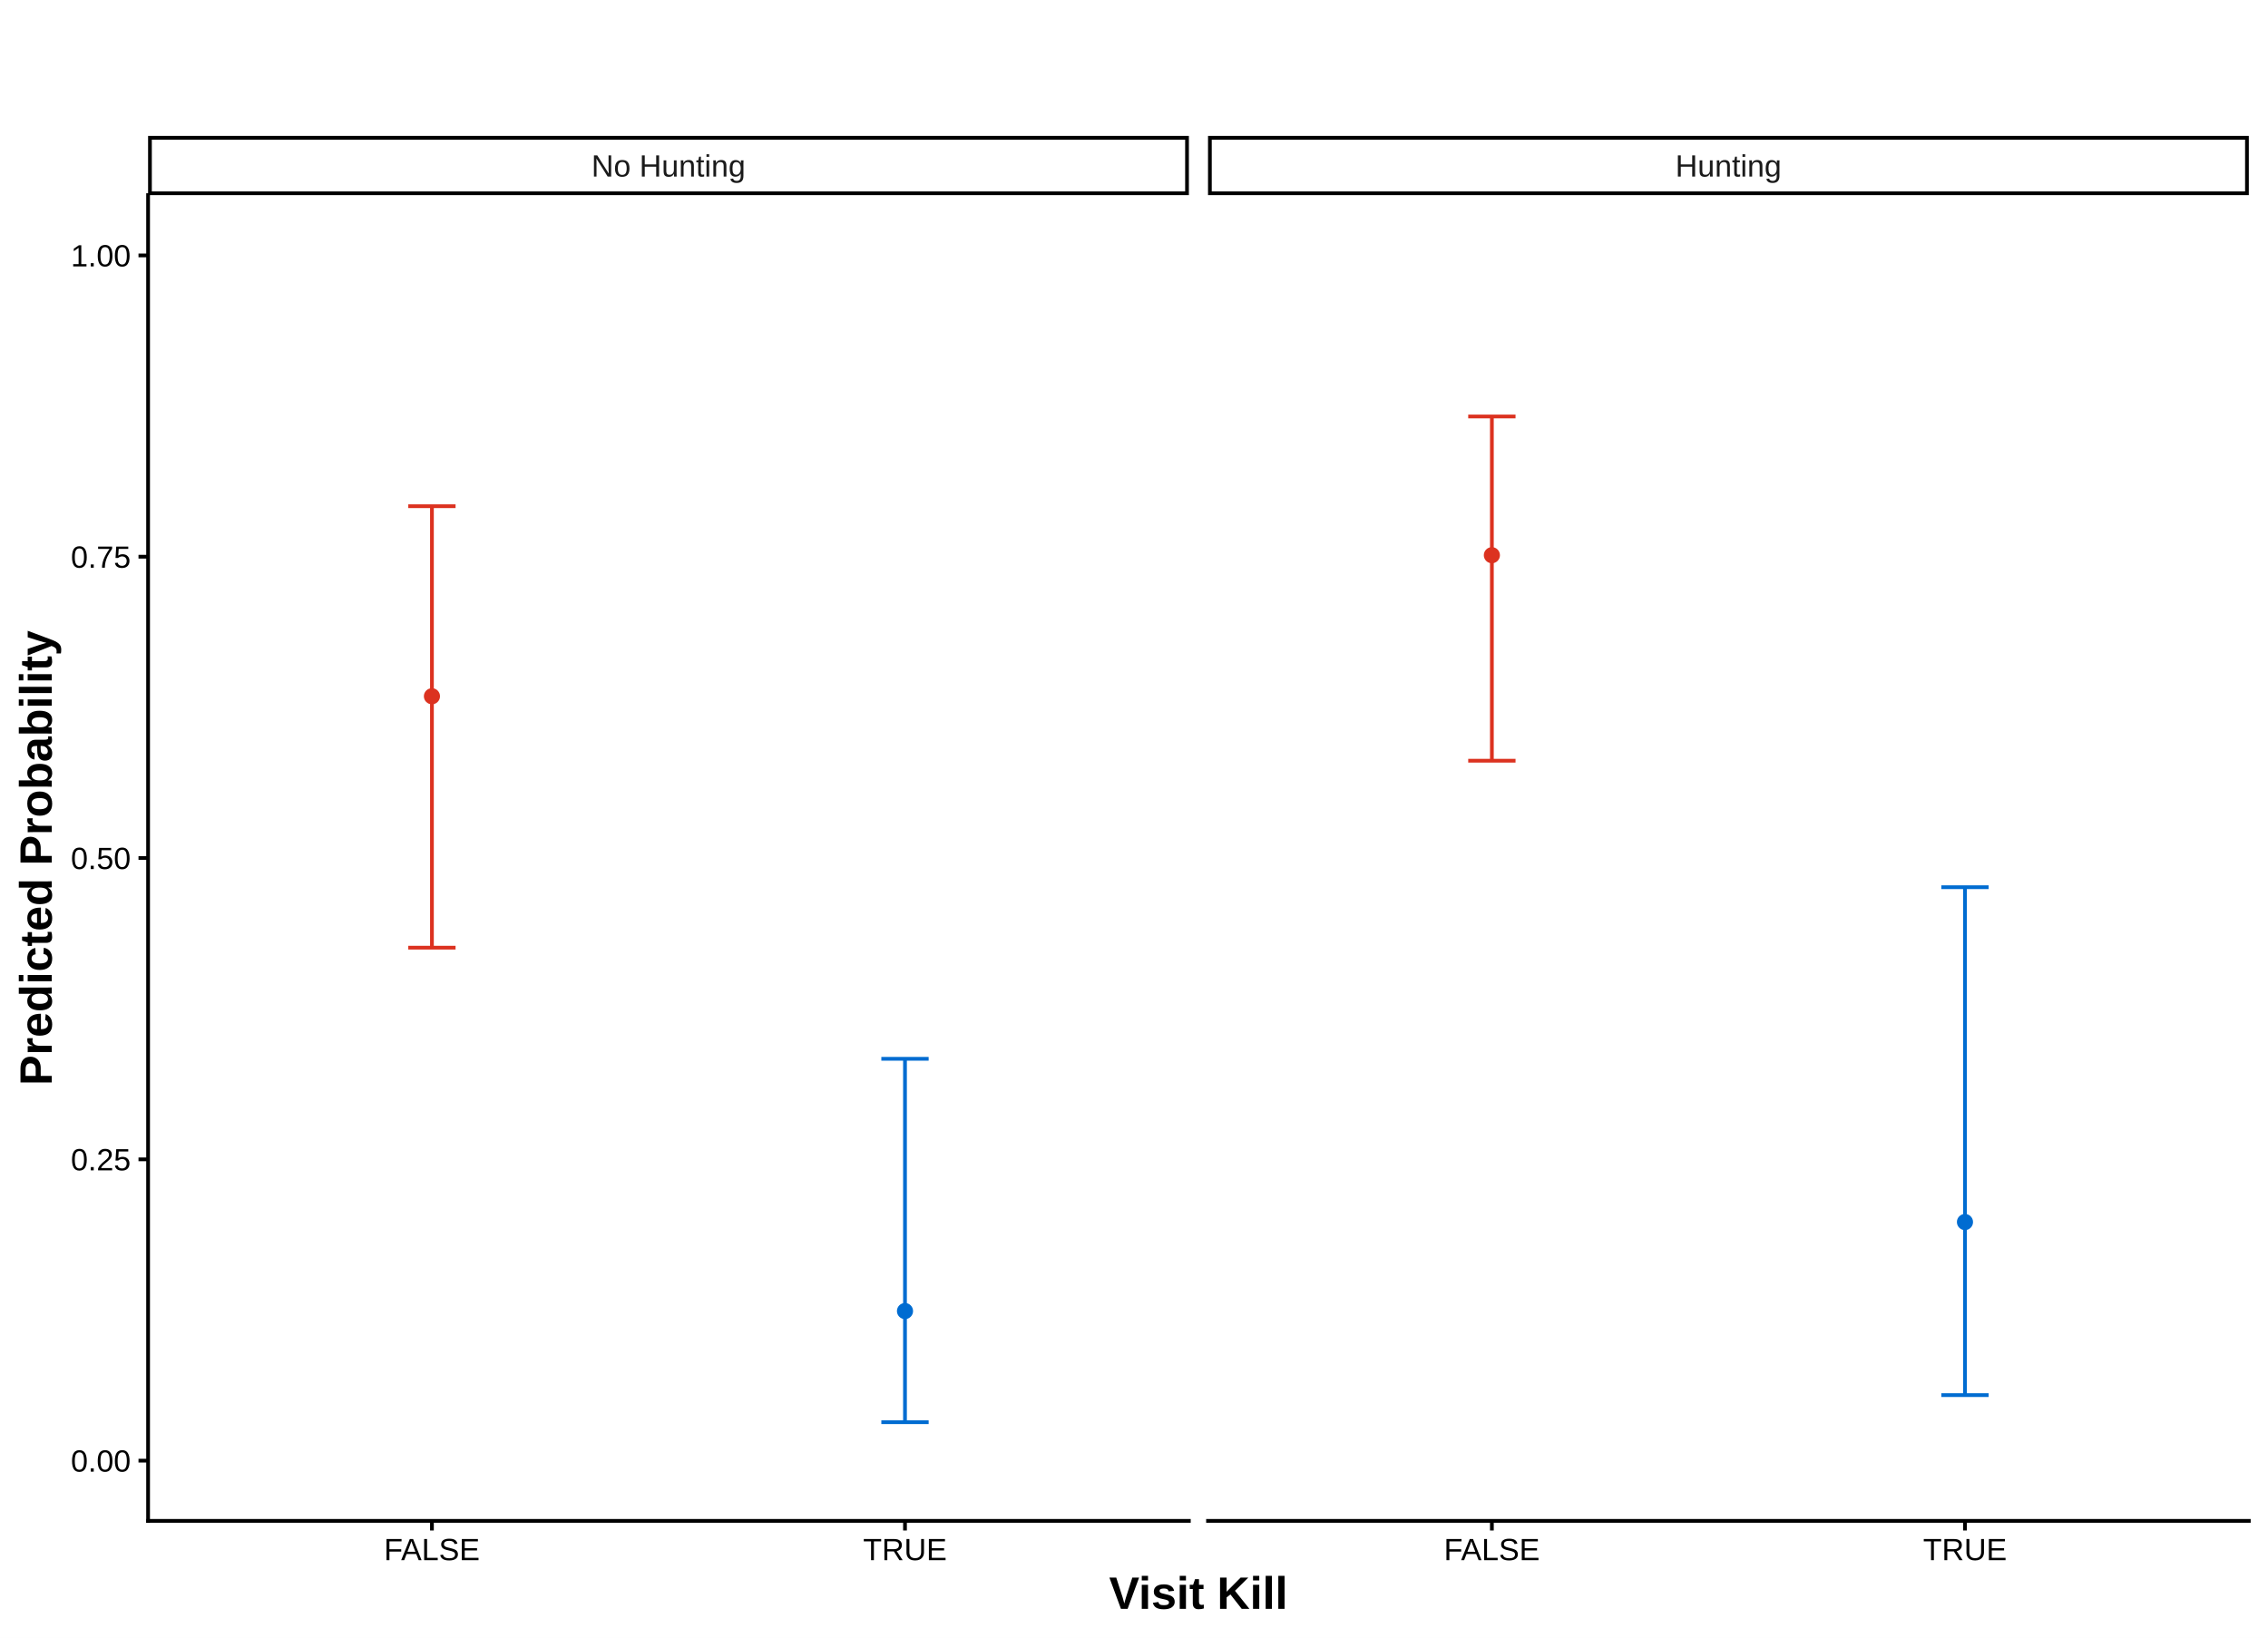
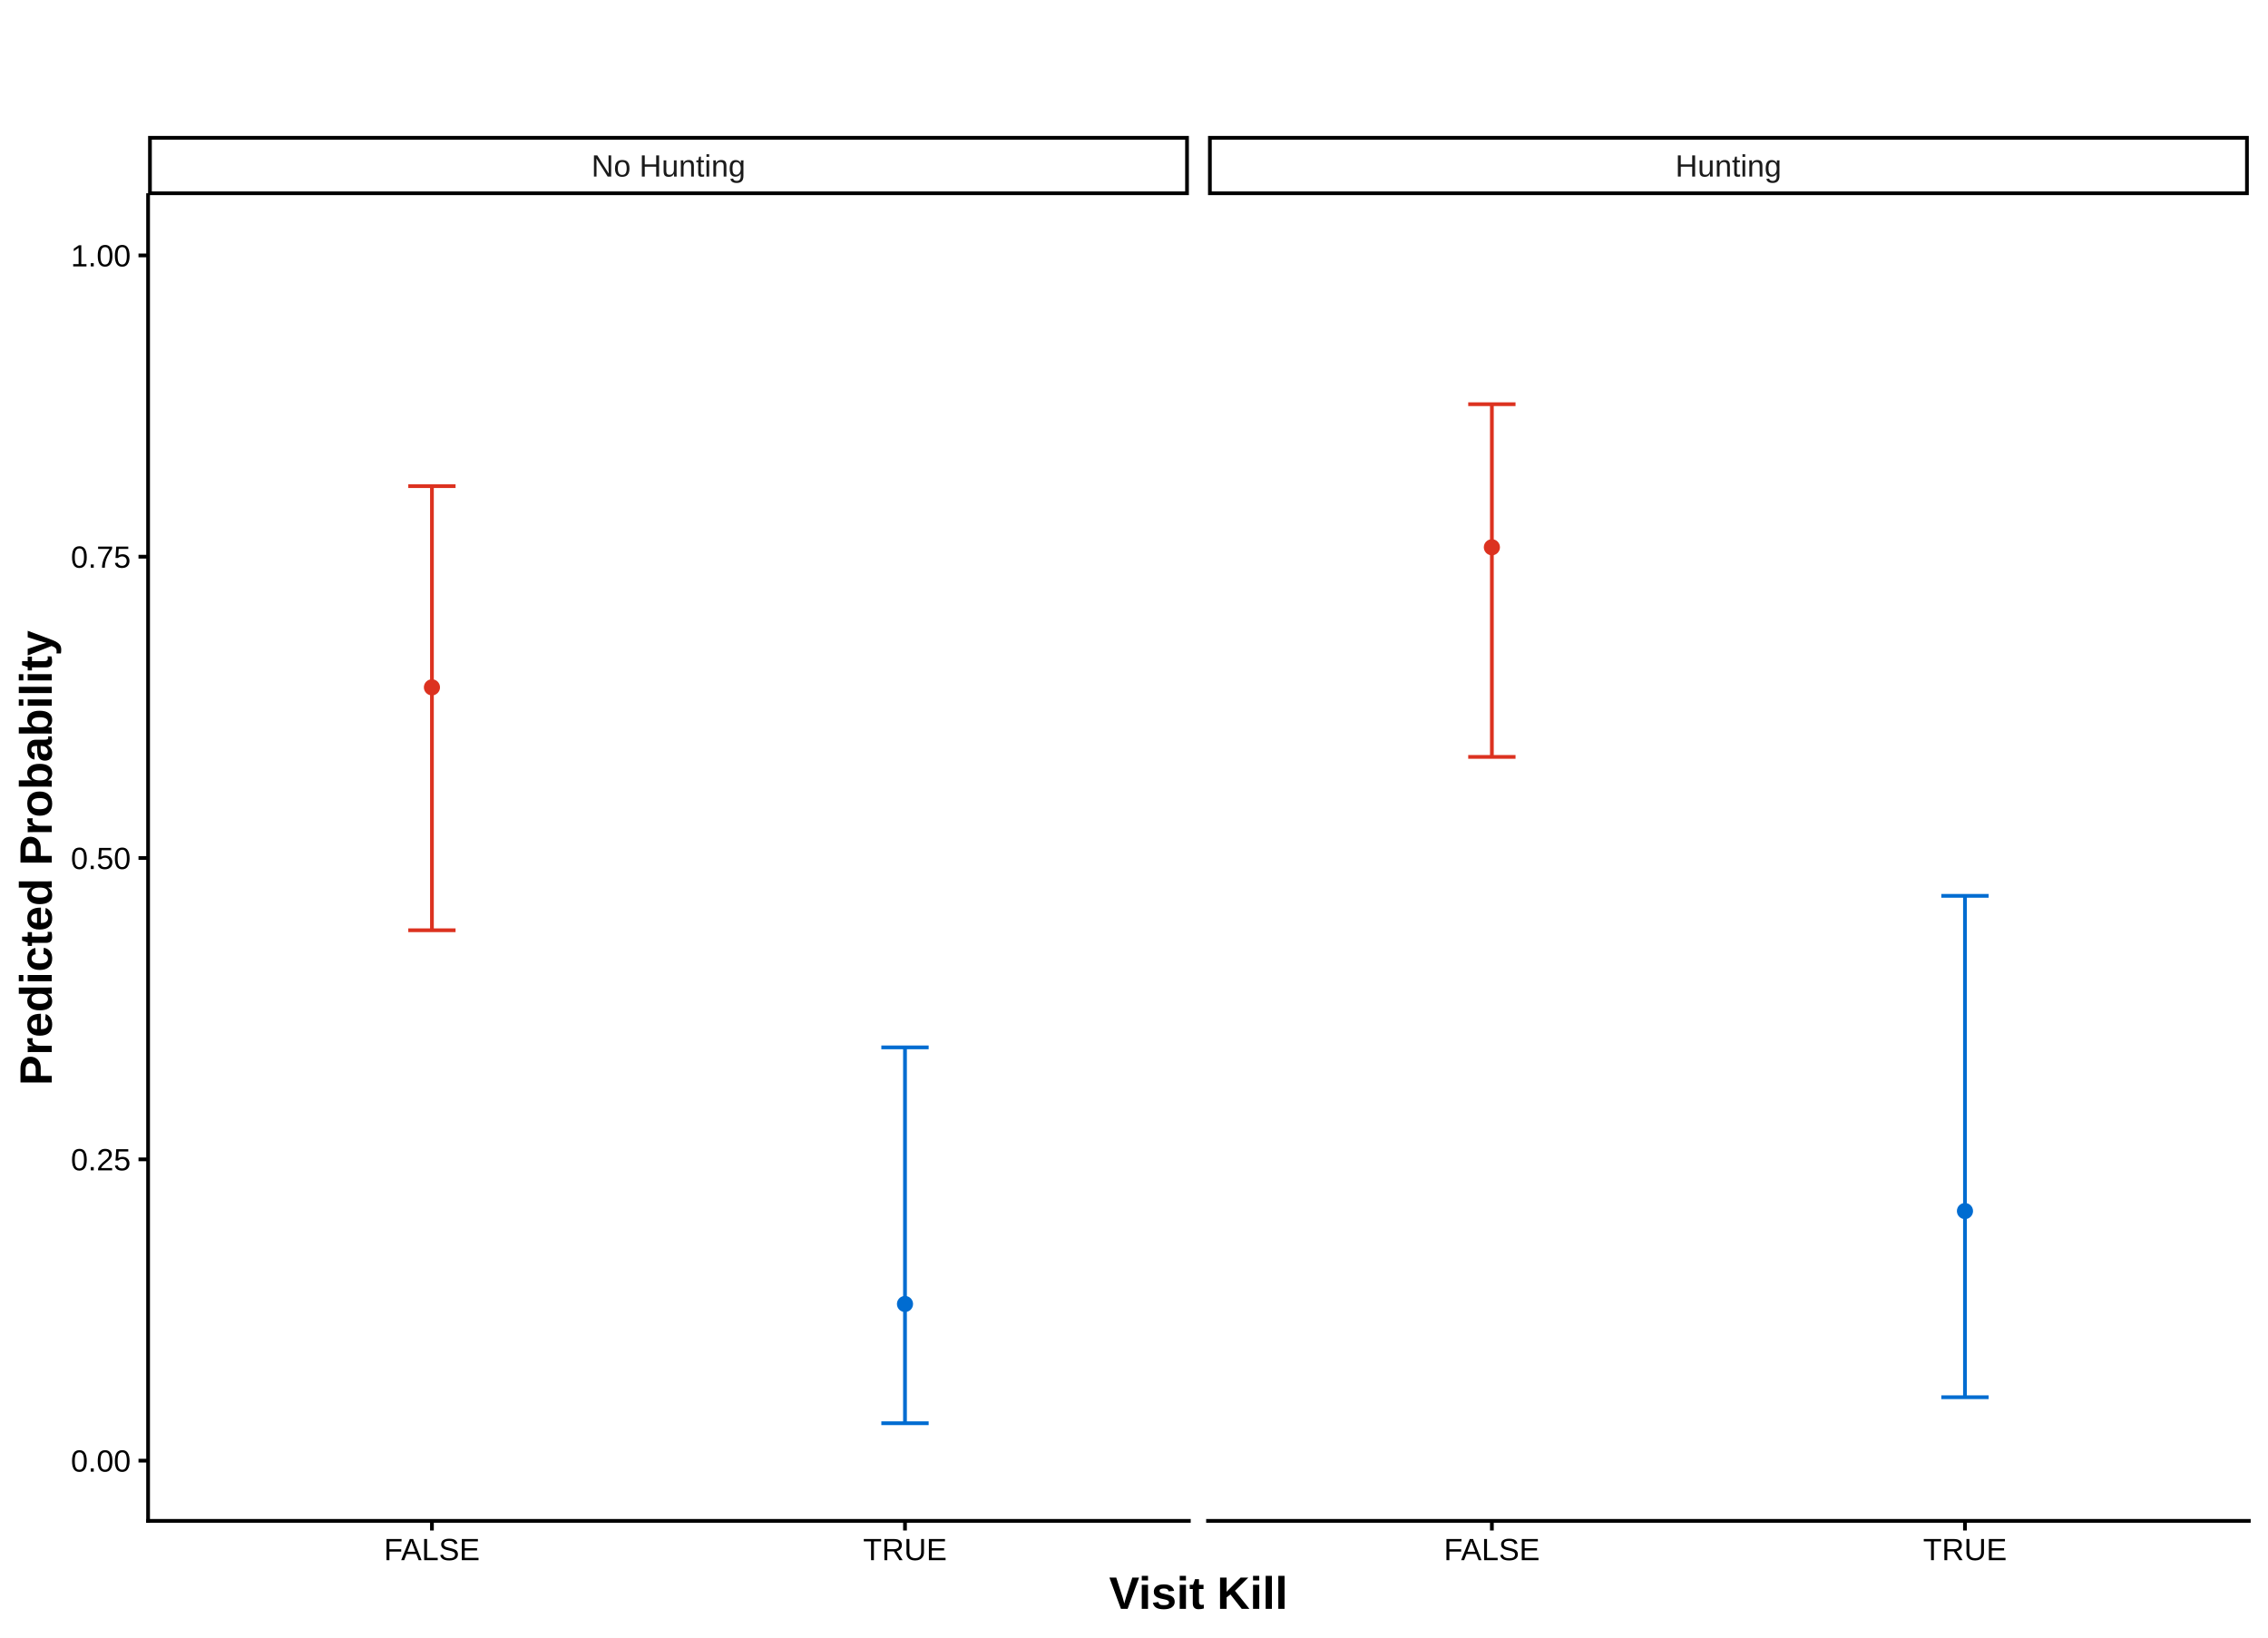
<svg xmlns="http://www.w3.org/2000/svg" width="648.00pt" height="468.00pt" viewBox="0 0 648.00 468.00">
  <g class="svglite">
    <defs>
      <style type="text/css">
    .svglite line, .svglite polyline, .svglite polygon, .svglite path, .svglite rect, .svglite circle {
      fill: none;
      stroke: #000000;
      stroke-linecap: round;
      stroke-linejoin: round;
      stroke-miterlimit: 10.00;
    }
    .svglite text {
      white-space: pre;
    }
    .svglite g.glyphgroup path {
      fill: inherit;
      stroke: none;
    }
  </style>
    </defs>
    <rect width="100%" height="100%" style="stroke: none; fill: #FFFFFF;" />
    <defs>
      <clipPath id="cpMC4wMHw2NDguMDB8MC4wMHw0NjguMDA=">
        <rect x="0.00" y="0.00" width="648.00" height="468.00" />
      </clipPath>
    </defs>
    <g clip-path="url(#cpMC4wMHw2NDguMDB8MC4wMHw0NjguMDA=)">
      <rect x="0.00" y="0" width="648.00" height="468.00" style="stroke-width: 1.07; stroke: #FFFFFF; fill: #FFFFFF;" />
    </g>
    <defs>
      <clipPath id="cpNDIuMzF8MzM5LjY3fDU1Ljc3fDQzNC42NQ==">
        <rect x="42.31" y="55.77" width="297.37" height="378.88" />
      </clipPath>
    </defs>
    <g clip-path="url(#cpNDIuMzF8MzM5LjY3fDU1Ljc3fDQzNC42NQ==)">
      <rect x="42.31" y="55.77" width="297.37" height="378.88" style="stroke-width: 1.07; stroke: none; fill: #FFFFFF;" />
-       <circle cx="258.57" cy="374.68" r="1.95" style="stroke-width: 0.71; stroke: #006CD1; fill: #006CD1;" />
-       <circle cx="123.41" cy="198.98" r="1.95" style="stroke-width: 0.71; stroke: #DC3220; fill: #DC3220;" />
-       <polyline points="251.81,302.59 265.33,302.59 " style="stroke-width: 1.07; stroke: #006CD1; stroke-linecap: butt;" />
-       <polyline points="258.57,302.59 258.57,406.44 " style="stroke-width: 1.07; stroke: #006CD1; stroke-linecap: butt;" />
-       <polyline points="251.81,406.44 265.33,406.44 " style="stroke-width: 1.07; stroke: #006CD1; stroke-linecap: butt;" />
-       <polyline points="116.65,144.67 130.16,144.67 " style="stroke-width: 1.07; stroke: #DC3220; stroke-linecap: butt;" />
-       <polyline points="123.41,144.67 123.41,270.83 " style="stroke-width: 1.07; stroke: #DC3220; stroke-linecap: butt;" />
-       <polyline points="116.65,270.83 130.16,270.83 " style="stroke-width: 1.07; stroke: #DC3220; stroke-linecap: butt;" />
+       <circle cx="258.57" cy="372.66" r="1.95" style="stroke-width: 0.71; stroke: #006CD1; fill: #006CD1;" />
+       <circle cx="123.41" cy="196.43" r="1.95" style="stroke-width: 0.71; stroke: #DC3220; fill: #DC3220;" />
+       <polyline points="251.81,299.33 265.33,299.33 " style="stroke-width: 1.07; stroke: #006CD1; stroke-linecap: butt;" />
+       <polyline points="258.57,299.33 258.57,406.74 " style="stroke-width: 1.07; stroke: #006CD1; stroke-linecap: butt;" />
+       <polyline points="251.81,406.74 265.33,406.74 " style="stroke-width: 1.07; stroke: #006CD1; stroke-linecap: butt;" />
+       <polyline points="116.65,138.93 130.16,138.93 " style="stroke-width: 1.07; stroke: #DC3220; stroke-linecap: butt;" />
+       <polyline points="123.41,138.93 123.41,265.86 " style="stroke-width: 1.07; stroke: #DC3220; stroke-linecap: butt;" />
+       <polyline points="116.65,265.86 130.16,265.86 " style="stroke-width: 1.07; stroke: #DC3220; stroke-linecap: butt;" />
    </g>
    <g clip-path="url(#cpMC4wMHw2NDguMDB8MC4wMHw0NjguMDA=)">
</g>
    <defs>
      <clipPath id="cpMzQ1LjE1fDY0Mi41Mnw1NS43N3w0MzQuNjU=">
        <rect x="345.15" y="55.77" width="297.37" height="378.88" />
      </clipPath>
    </defs>
    <g clip-path="url(#cpMzQ1LjE1fDY0Mi41Mnw1NS43N3w0MzQuNjU=)">
      <rect x="345.15" y="55.77" width="297.37" height="378.88" style="stroke-width: 1.07; stroke: none; fill: #FFFFFF;" />
-       <circle cx="561.42" cy="349.24" r="1.95" style="stroke-width: 0.71; stroke: #006CD1; fill: #006CD1;" />
-       <circle cx="426.25" cy="158.67" r="1.95" style="stroke-width: 0.71; stroke: #DC3220; fill: #DC3220;" />
-       <polyline points="554.66,253.55 568.18,253.55 " style="stroke-width: 1.07; stroke: #006CD1; stroke-linecap: butt;" />
-       <polyline points="561.42,253.55 561.42,398.70 " style="stroke-width: 1.07; stroke: #006CD1; stroke-linecap: butt;" />
-       <polyline points="554.66,398.70 568.18,398.70 " style="stroke-width: 1.07; stroke: #006CD1; stroke-linecap: butt;" />
-       <polyline points="419.49,119.03 433.01,119.03 " style="stroke-width: 1.07; stroke: #DC3220; stroke-linecap: butt;" />
-       <polyline points="426.25,119.03 426.25,217.40 " style="stroke-width: 1.07; stroke: #DC3220; stroke-linecap: butt;" />
-       <polyline points="419.49,217.40 433.01,217.40 " style="stroke-width: 1.07; stroke: #DC3220; stroke-linecap: butt;" />
+       <circle cx="561.42" cy="346.10" r="1.95" style="stroke-width: 0.71; stroke: #006CD1; fill: #006CD1;" />
+       <circle cx="426.25" cy="156.40" r="1.95" style="stroke-width: 0.71; stroke: #DC3220; fill: #DC3220;" />
+       <polyline points="554.66,256.02 568.18,256.02 " style="stroke-width: 1.07; stroke: #006CD1; stroke-linecap: butt;" />
+       <polyline points="561.42,256.02 561.42,399.31 " style="stroke-width: 1.07; stroke: #006CD1; stroke-linecap: butt;" />
+       <polyline points="554.66,399.31 568.18,399.31 " style="stroke-width: 1.07; stroke: #006CD1; stroke-linecap: butt;" />
+       <polyline points="419.49,115.52 433.01,115.52 " style="stroke-width: 1.07; stroke: #DC3220; stroke-linecap: butt;" />
+       <polyline points="426.25,115.52 426.25,216.31 " style="stroke-width: 1.07; stroke: #DC3220; stroke-linecap: butt;" />
+       <polyline points="419.49,216.31 433.01,216.31 " style="stroke-width: 1.07; stroke: #DC3220; stroke-linecap: butt;" />
    </g>
    <g clip-path="url(#cpMC4wMHw2NDguMDB8MC4wMHw0NjguMDA=)">
</g>
    <defs>
      <clipPath id="cpNDIuMzF8MzM5LjY3fDM4Ljg1fDU1Ljc3">
        <rect x="42.31" y="38.85" width="297.37" height="16.92" />
      </clipPath>
    </defs>
    <g clip-path="url(#cpNDIuMzF8MzM5LjY3fDM4Ljg1fDU1Ljc3)">
      <rect x="42.31" y="38.85" width="297.37" height="16.92" style="stroke-width: 2.13; fill: #FFFFFF;" />
      <text x="190.99" y="50.46" text-anchor="middle" style="font-size: 8.80px;fill: #1A1A1A; font-family: &quot;Arial&quot;;" textLength="44.00px" lengthAdjust="spacingAndGlyphs">No Hunting</text>
    </g>
    <g clip-path="url(#cpMC4wMHw2NDguMDB8MC4wMHw0NjguMDA=)">
</g>
    <defs>
      <clipPath id="cpMzQ1LjE1fDY0Mi41MnwzOC44NXw1NS43Nw==">
        <rect x="345.15" y="38.85" width="297.37" height="16.92" />
      </clipPath>
    </defs>
    <g clip-path="url(#cpMzQ1LjE1fDY0Mi41MnwzOC44NXw1NS43Nw==)">
      <rect x="345.15" y="38.85" width="297.37" height="16.92" style="stroke-width: 2.13; fill: #FFFFFF;" />
      <text x="493.84" y="50.46" text-anchor="middle" style="font-size: 8.80px;fill: #1A1A1A; font-family: &quot;Arial&quot;;" textLength="30.31px" lengthAdjust="spacingAndGlyphs">Hunting</text>
    </g>
    <g clip-path="url(#cpMC4wMHw2NDguMDB8MC4wMHw0NjguMDA=)">
      <polyline points="42.31,434.65 339.67,434.65 " style="stroke-width: 1.07; stroke-linecap: square;" />
      <polyline points="123.41,437.39 123.41,434.65 " style="stroke-width: 1.07; stroke-linecap: butt;" />
      <polyline points="258.57,437.39 258.57,434.65 " style="stroke-width: 1.07; stroke-linecap: butt;" />
      <text x="123.41" y="445.88" text-anchor="middle" style="font-size: 8.80px; font-family: &quot;Arial&quot;;" textLength="27.41px" lengthAdjust="spacingAndGlyphs">FALSE</text>
      <text x="258.57" y="445.88" text-anchor="middle" style="font-size: 8.80px; font-family: &quot;Arial&quot;;" textLength="23.97px" lengthAdjust="spacingAndGlyphs">TRUE</text>
      <polyline points="345.15,434.65 642.52,434.65 " style="stroke-width: 1.07; stroke-linecap: square;" />
      <polyline points="426.25,437.39 426.25,434.65 " style="stroke-width: 1.07; stroke-linecap: butt;" />
      <polyline points="561.42,437.39 561.42,434.65 " style="stroke-width: 1.07; stroke-linecap: butt;" />
      <text x="426.25" y="445.88" text-anchor="middle" style="font-size: 8.80px; font-family: &quot;Arial&quot;;" textLength="27.41px" lengthAdjust="spacingAndGlyphs">FALSE</text>
      <text x="561.42" y="445.88" text-anchor="middle" style="font-size: 8.80px; font-family: &quot;Arial&quot;;" textLength="23.97px" lengthAdjust="spacingAndGlyphs">TRUE</text>
      <polyline points="42.31,434.65 42.31,55.77 " style="stroke-width: 1.07; stroke-linecap: square;" />
      <text x="37.37" y="420.58" text-anchor="end" style="font-size: 8.80px; font-family: &quot;Arial&quot;;" textLength="17.11px" lengthAdjust="spacingAndGlyphs">0.00</text>
      <text x="37.37" y="334.47" text-anchor="end" style="font-size: 8.80px; font-family: &quot;Arial&quot;;" textLength="17.11px" lengthAdjust="spacingAndGlyphs">0.25</text>
      <text x="37.37" y="248.36" text-anchor="end" style="font-size: 8.80px; font-family: &quot;Arial&quot;;" textLength="17.11px" lengthAdjust="spacingAndGlyphs">0.50</text>
      <text x="37.37" y="162.25" text-anchor="end" style="font-size: 8.80px; font-family: &quot;Arial&quot;;" textLength="17.11px" lengthAdjust="spacingAndGlyphs">0.75</text>
      <text x="37.37" y="76.14" text-anchor="end" style="font-size: 8.80px; font-family: &quot;Arial&quot;;" textLength="17.11px" lengthAdjust="spacingAndGlyphs">1.00</text>
      <polyline points="39.57,417.43 42.31,417.43 " style="stroke-width: 1.07; stroke-linecap: butt;" />
      <polyline points="39.57,331.32 42.31,331.32 " style="stroke-width: 1.07; stroke-linecap: butt;" />
      <polyline points="39.57,245.21 42.31,245.21 " style="stroke-width: 1.07; stroke-linecap: butt;" />
      <polyline points="39.57,159.10 42.31,159.10 " style="stroke-width: 1.07; stroke-linecap: butt;" />
      <polyline points="39.57,72.99 42.31,72.99 " style="stroke-width: 1.07; stroke-linecap: butt;" />
      <text x="342.41" y="459.78" text-anchor="middle" style="font-size: 13.00px; font-weight: bold; font-family: &quot;Arial&quot;;" textLength="51.05px" lengthAdjust="spacingAndGlyphs">Visit Kill</text>
      <text transform="translate(14.79,245.21) rotate(-90)" text-anchor="middle" style="font-size: 13.00px; font-weight: bold; font-family: &quot;Arial&quot;;" textLength="130.03px" lengthAdjust="spacingAndGlyphs">Predicted Probability</text>
    </g>
  </g>
</svg>
